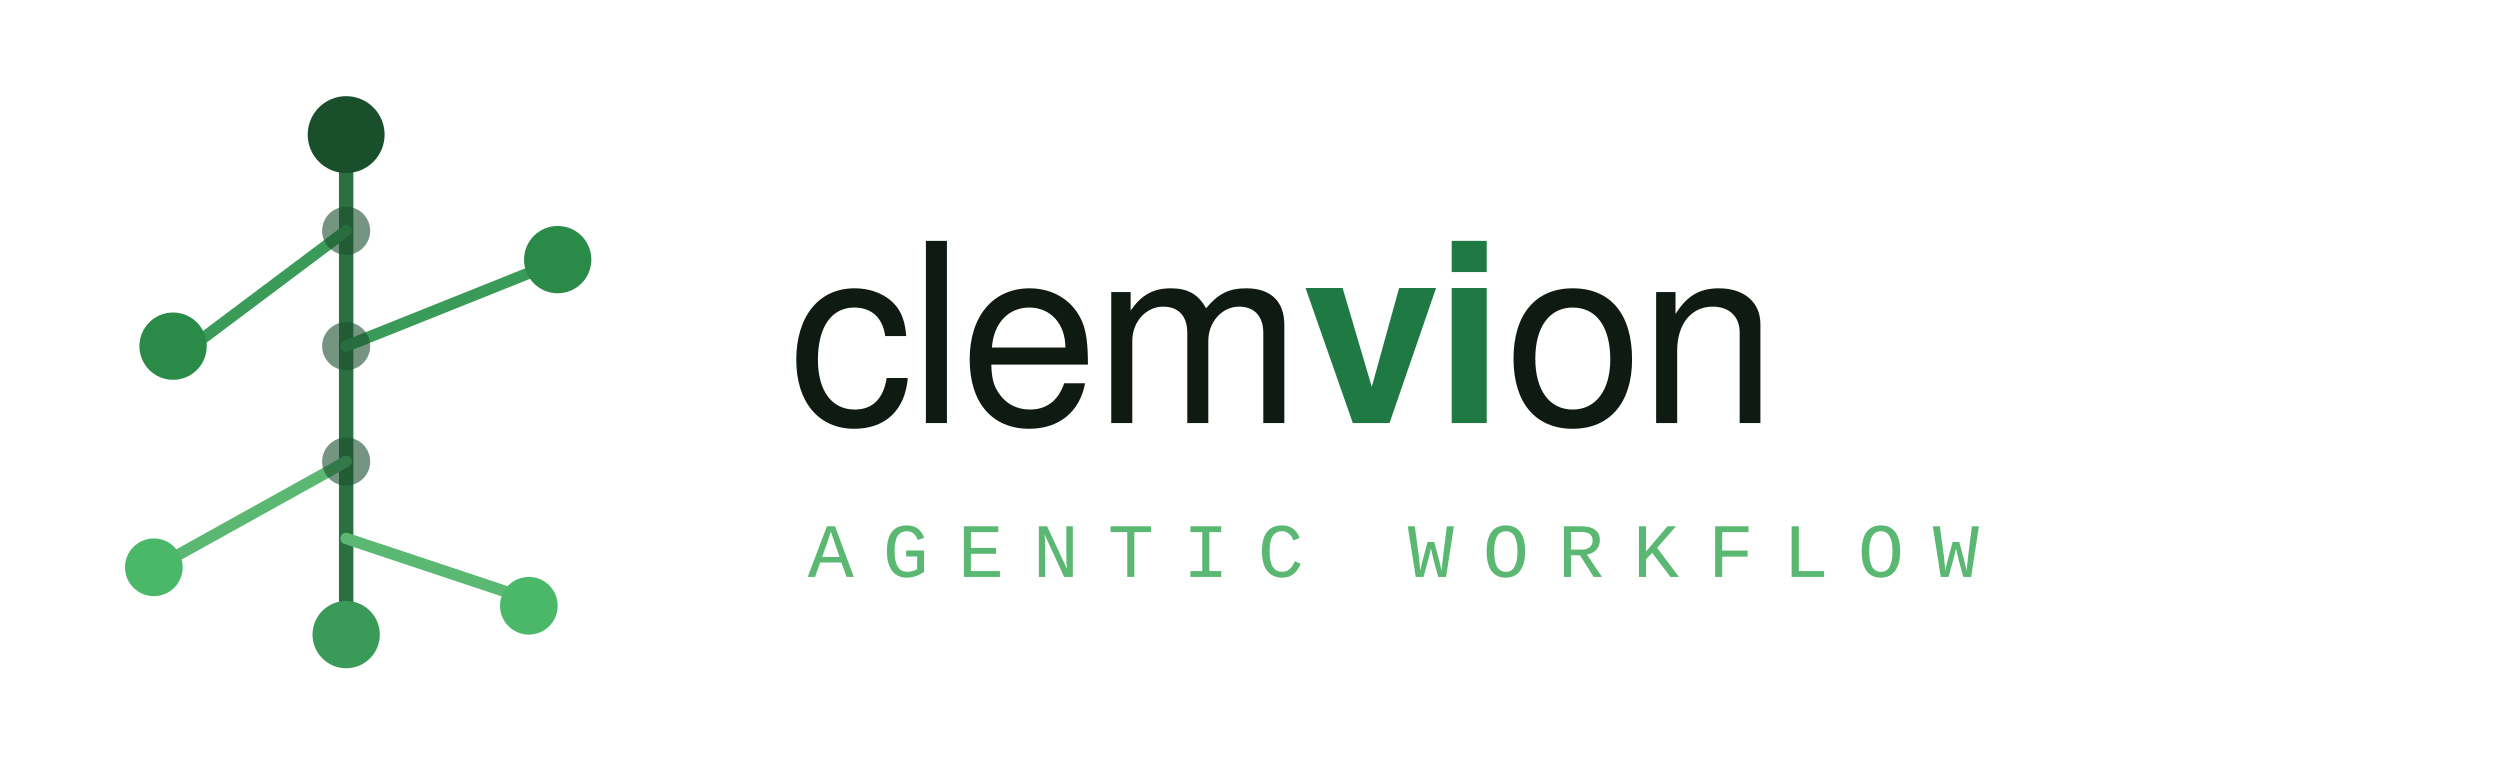
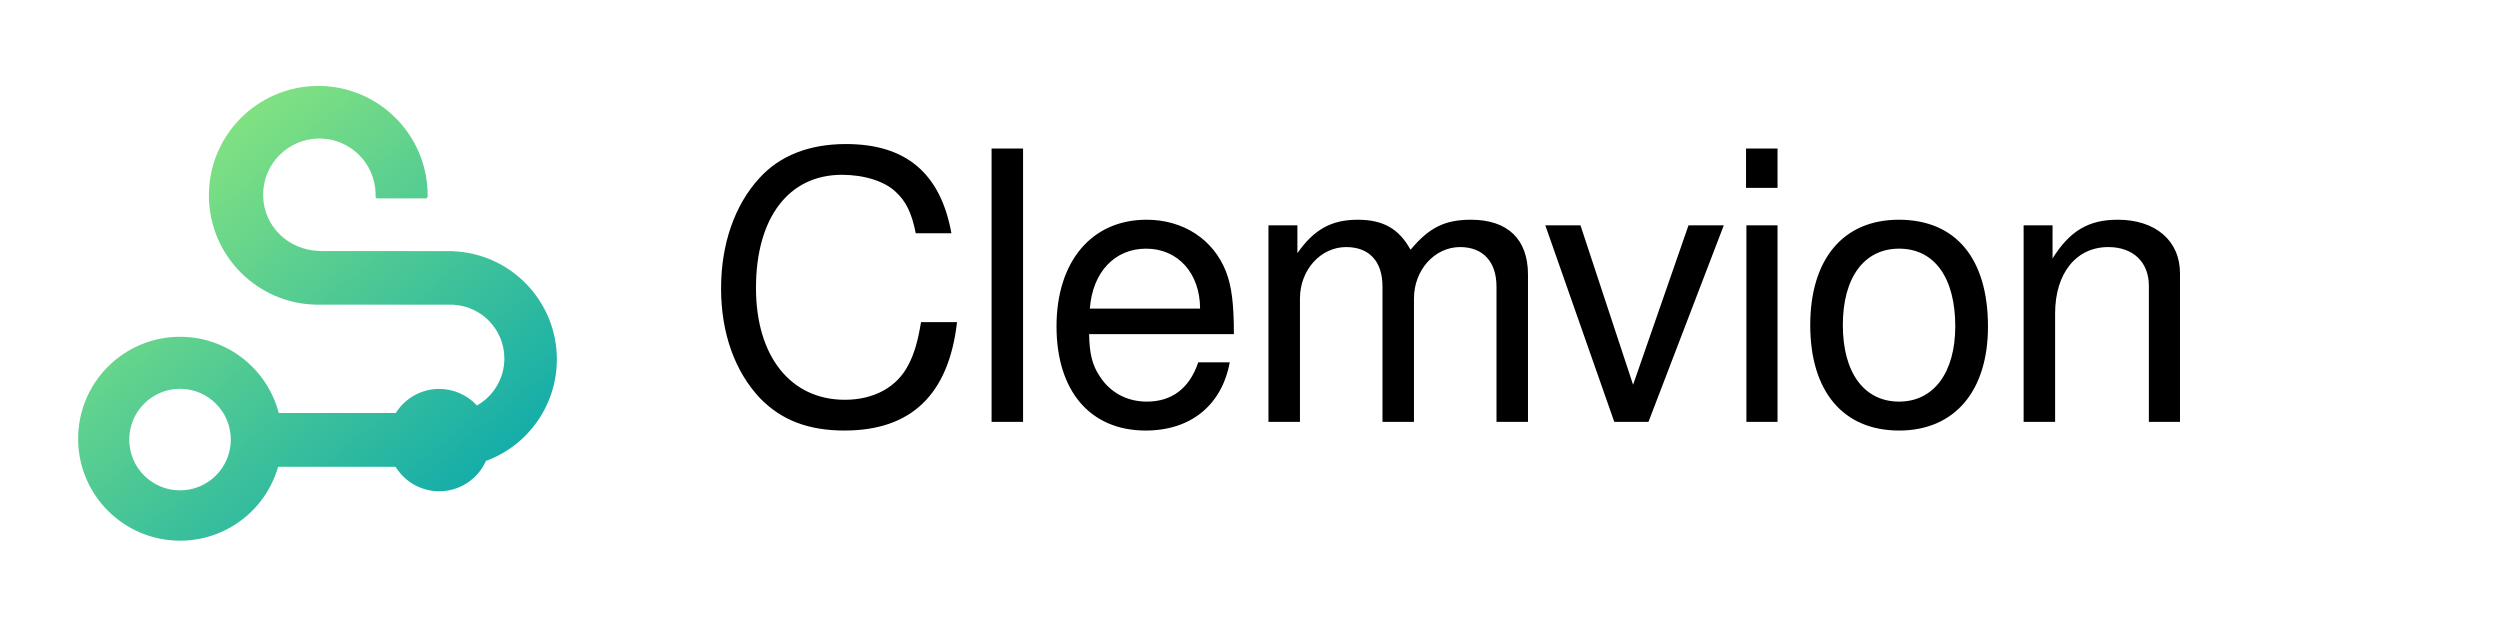
- <svg xmlns="http://www.w3.org/2000/svg" viewBox="0 0 260 80" role="img" aria-label="Clemvion — Agentic Workflow">
-   <line x1="36" y1="16" x2="36" y2="64" stroke="#2a7040" stroke-width="1.5" stroke-linecap="round" />
-   <line x1="36" y1="24" x2="20" y2="36" stroke="#3a9a58" stroke-width="1.2" stroke-linecap="round" />
-   <line x1="36" y1="36" x2="56" y2="28" stroke="#3a9a58" stroke-width="1.2" stroke-linecap="round" />
-   <line x1="36" y1="48" x2="18" y2="58" stroke="#5ab872" stroke-width="1.2" stroke-linecap="round" />
-   <line x1="36" y1="56" x2="54" y2="62" stroke="#5ab872" stroke-width="1.2" stroke-linecap="round" />
-   <circle cx="36" cy="14" r="4" fill="#1a4f2c" />
-   <circle cx="18" cy="36" r="3.5" fill="#2a8a48" />
-   <circle cx="58" cy="27" r="3.5" fill="#2a8a48" />
-   <circle cx="16" cy="59" r="3" fill="#4ab868" />
-   <circle cx="55" cy="63" r="3" fill="#4ab868" />
-   <circle cx="36" cy="66" r="3.5" fill="#3a9a58" />
-   <circle cx="36" cy="24" r="2.5" fill="#1a4f2c" opacity="0.6" />
-   <circle cx="36" cy="36" r="2.5" fill="#1a4f2c" opacity="0.6" />
-   <circle cx="36" cy="48" r="2.5" fill="#1a4f2c" opacity="0.6" />
-   <text x="82" y="44" font-family="'Helvetica Neue', Helvetica, Arial, sans-serif" font-size="26" font-weight="200" fill="#0e1a12" letter-spacing="-0.5">clem<tspan font-weight="600" fill="#1e7a42">vi</tspan>on</text>
-   <text x="84" y="60" font-family="'Courier New', monospace" font-size="8" fill="#5ab872" letter-spacing="3">AGENTIC WORKFLOW</text>
+ <svg xmlns="http://www.w3.org/2000/svg" viewBox="0 0 320 80" role="img" aria-label="Clemvion">
+   <defs>
+     <linearGradient id="cv-grad" gradientUnits="userSpaceOnUse" x1="69.856" y1="105.446" x2="30.467" y2="58.503">
+       <stop offset="0" stop-color="#12acaa" />
+       <stop offset="1" stop-color="#8be67e" />
+     </linearGradient>
+   </defs>
+   <g transform="translate(10 11)">
+     <g transform="translate(-19.52181 -52.87071)">
+       <path fill="url(#cv-grad)" d="m 49.995,52.873 c -7.522,0.139 -13.593,6.211 -13.733,13.732 -0.003,0.146 -0.003,0.383 0,0.529 0.139,7.522 6.211,13.594 13.733,13.733 0.146,0.003 0.383,0.003 0.529,0 0.018,-3.38e-4 0.036,-6.25e-4 0.054,-10e-4 h 4.422 a 13.85,13.85 0 0 0 -0.002,0.003 h 12.131 0.114 0.399 v 0.015 a 6.896,6.896 0 0 1 6.439,6.88 6.896,6.896 0 0 1 -3.513,6.009 6.55,6.55 0 0 0 -4.827,-2.122 6.55,6.55 0 0 0 -5.557,3.082 H 45.199 A 13.05,13.05 0 0 0 32.572,84.978 13.05,13.05 0 0 0 19.522,98.028 13.05,13.05 0 0 0 32.572,111.077 13.05,13.05 0 0 0 45.117,101.624 h 15.04 a 6.55,6.55 0 0 0 5.585,3.128 6.55,6.55 0 0 0 5.983,-3.884 A 13.85,13.85 0 0 0 80.801,87.866 13.85,13.85 0 0 0 67.439,74.025 v -0.009 h -5.318 c -0.022,-0.008 -0.049,-0.012 -0.08,-0.012 H 50.784 a 0.187,0.187 0 0 1 -0.014,0.012 H 50.54 a 0.187,0.187 0 0 1 -0.02,-0.018 l -0.12,10e-4 c -4.03,-0.14 -7.059,-3.169 -7.194,-6.934 -0.005,-0.146 -0.005,-0.383 0,-0.529 0.136,-3.765 3.165,-6.793 6.93,-6.929 0.146,-0.005 0.383,-0.005 0.529,0 3.765,0.136 6.792,3.164 6.929,6.929 0.005,0.146 0.005,0.383 0,0.529 -0.004,0.111 0.108,0.201 0.254,0.201 h 6.143 c 0.146,0 0.268,-0.118 0.27,-0.265 6.97e-4,-0.072 6.32e-4,-0.25 -0.002,-0.396 -0.14,-7.522 -6.211,-13.593 -13.733,-13.732 -0.146,-0.003 -0.383,-0.003 -0.529,0 z M 32.564,91.638 a 6.5,6.5 0 0 1 6.5,6.5 6.5,6.5 0 0 1 -6.5,6.5 6.5,6.5 0 0 1 -6.5,-6.5 6.5,6.5 0 0 1 6.5,-6.5 z" />
+     </g>
+   </g>
+   <text x="90" y="54" font-family="'Helvetica Neue', Helvetica, Arial, sans-serif" font-size="48" font-weight="500" fill="#000000" letter-spacing="-1">Clemvion</text>
</svg>
